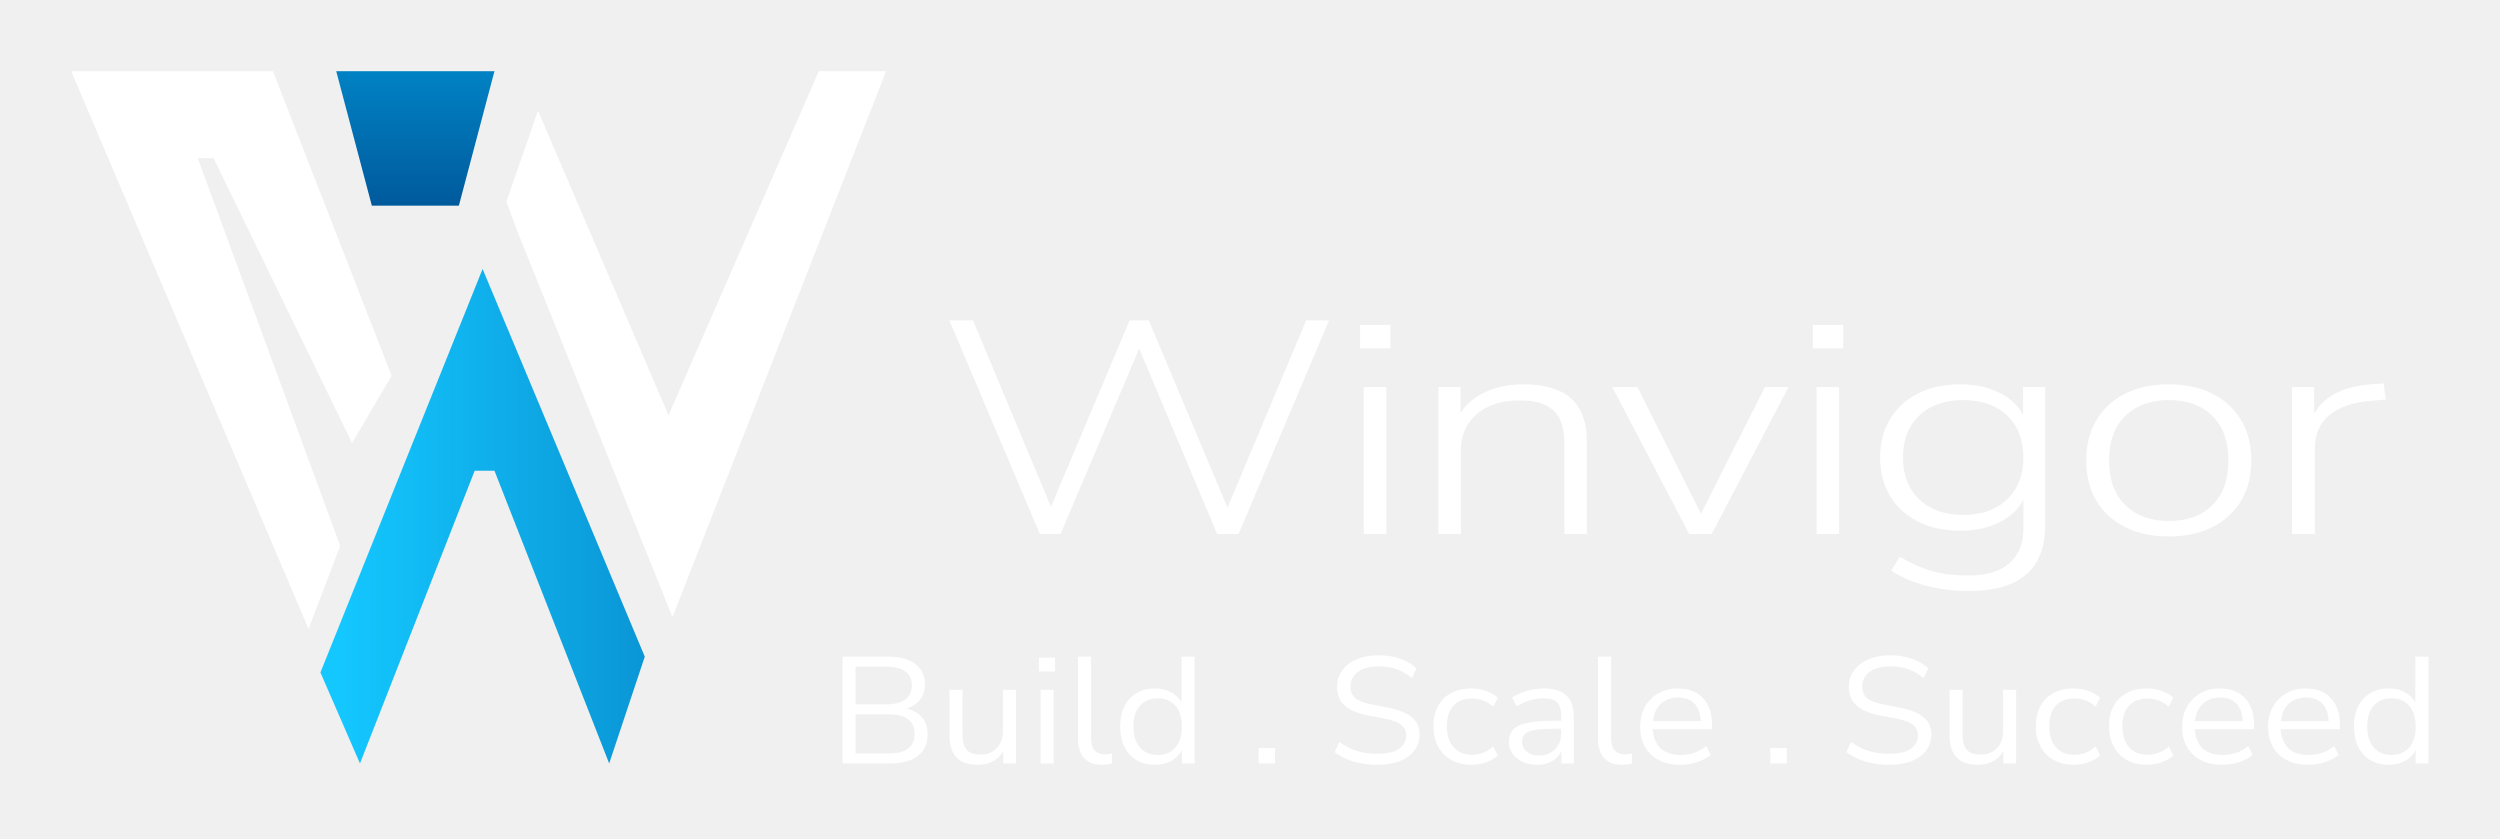
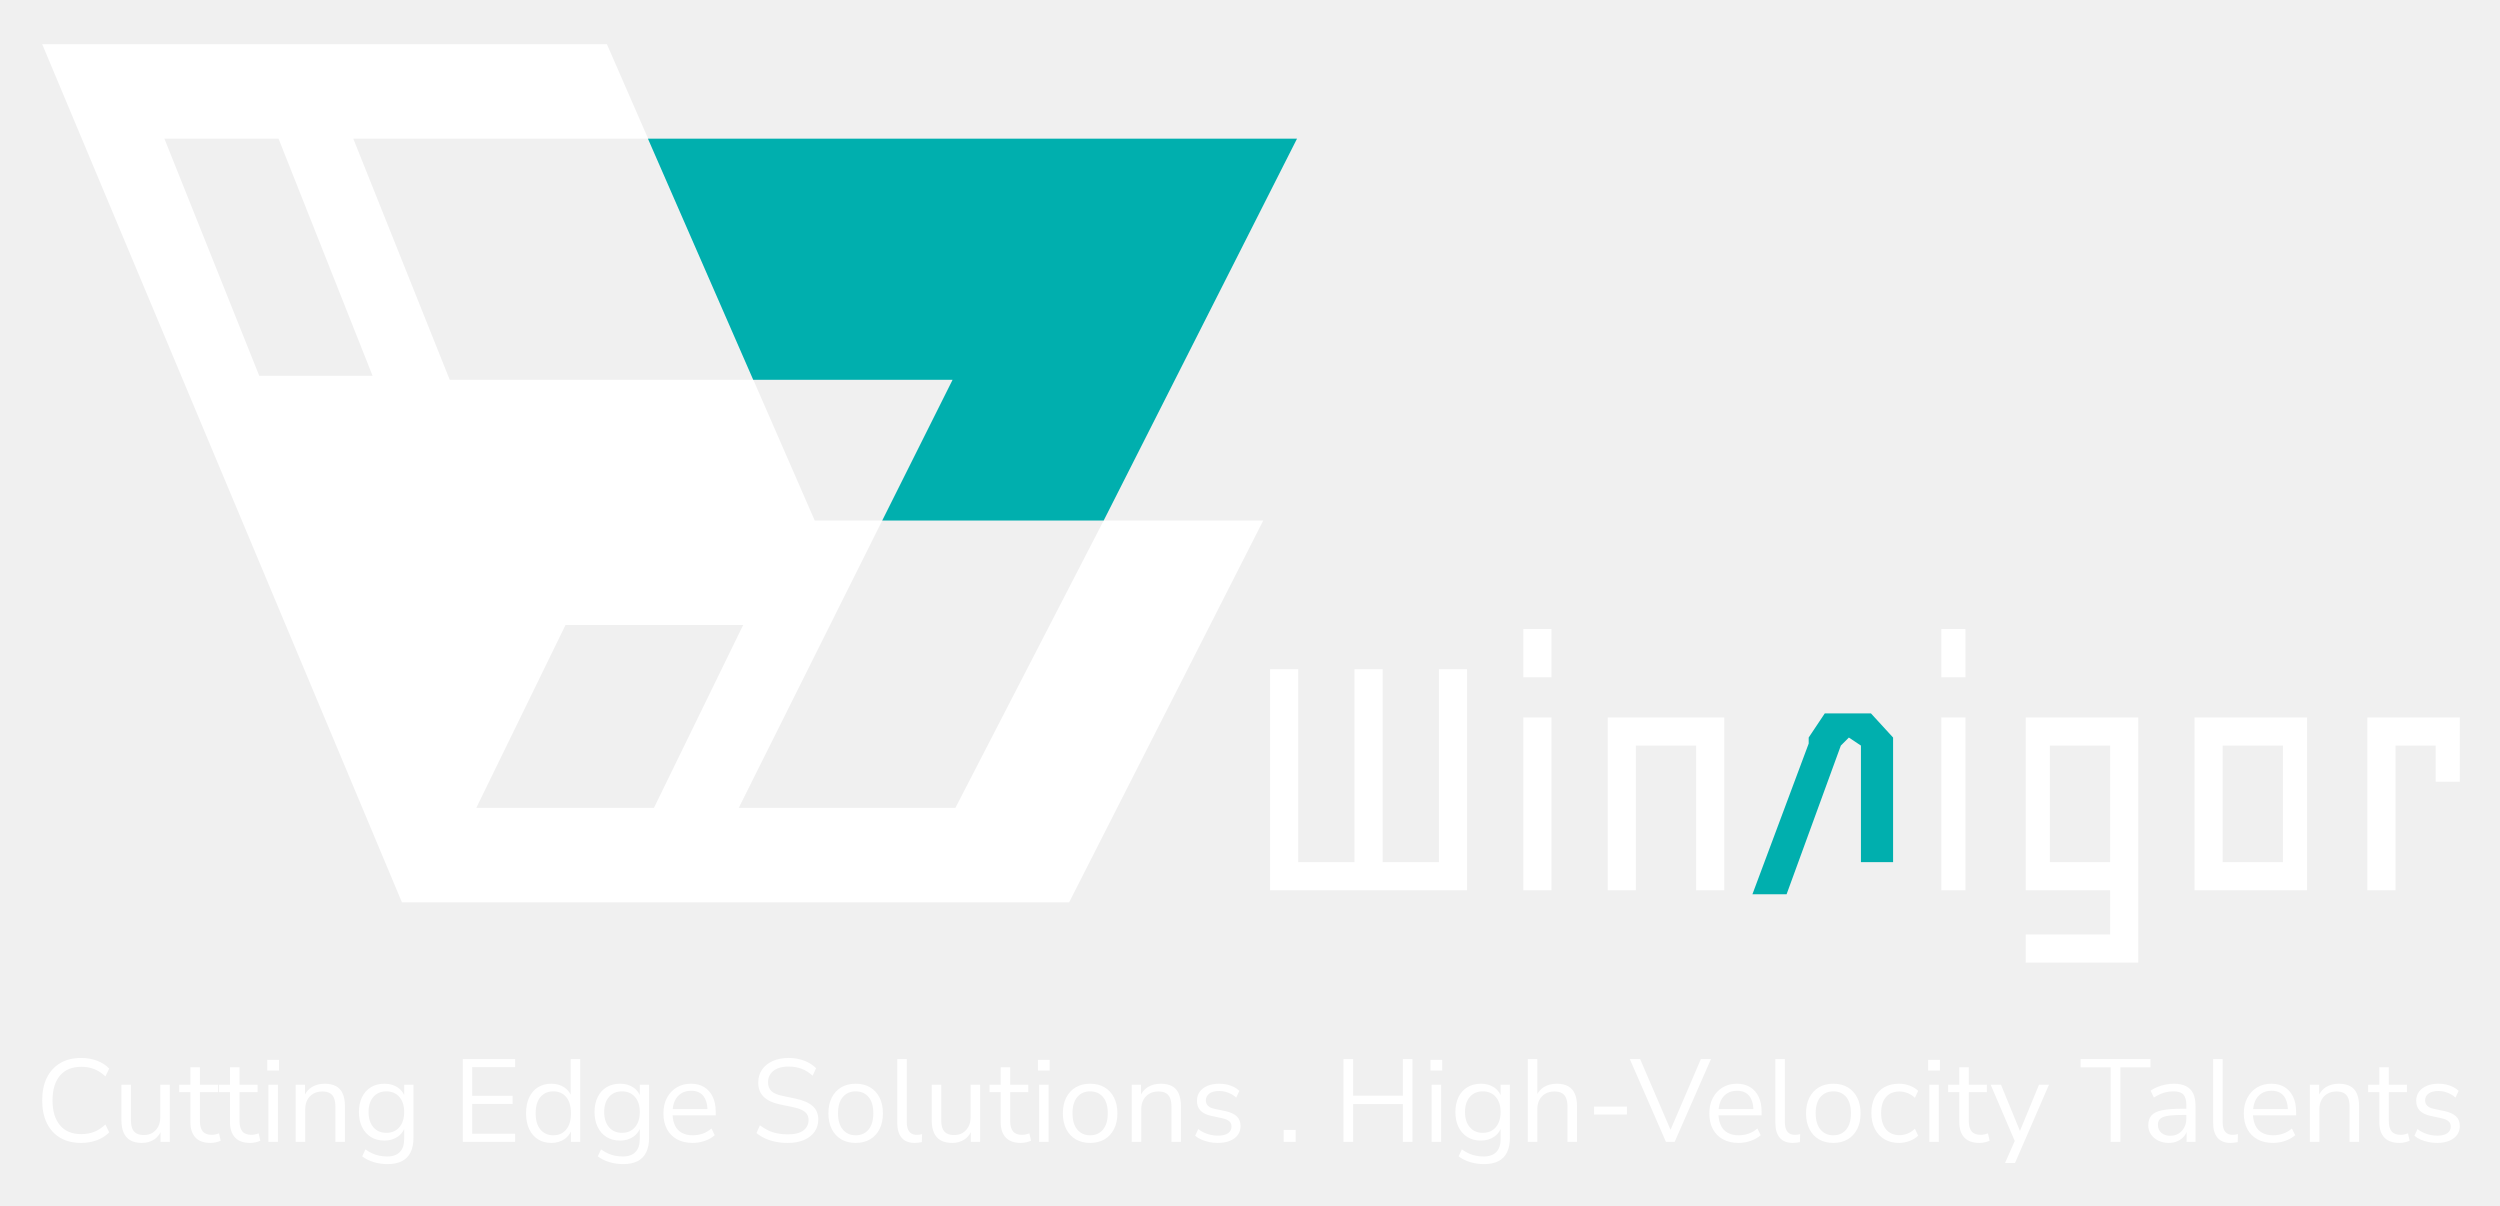
- <svg xmlns="http://www.w3.org/2000/svg" viewBox="0 2 632 212" role="img" aria-label="Winvigor">
-   <defs>
-     <linearGradient id="wvA" x1="0" y1="20" x2="0" y2="54" gradientUnits="userSpaceOnUse">
-       <stop offset="0" stop-color="#0082C4" />
-       <stop offset="1" stop-color="#005A9C" />
-     </linearGradient>
-     <linearGradient id="wvB" x1="85" y1="0" x2="163" y2="0" gradientUnits="userSpaceOnUse">
-       <stop offset="0" stop-color="#14C8FF" />
-       <stop offset="1" stop-color="#0A96D6" />
-     </linearGradient>
-   </defs>
-   <path fill="#FFFFFF" d="M18 20H69L99 97L89 114L54 42L50 42L86 140L78 161Z" />
-   <path fill="#FFFFFF" d="M136 30L128 53L131 61L170 158L224 20H207L169 107Z" />
-   <path fill="url(#wvA)" d="M85 20H125L116 54H94Z" />
-   <path fill="url(#wvB)" d="M122 70L81 172L91 195L120 121H125L154 195L163 168Z" />
-   <path fill="#FFFFFF" transform="translate(0 0) translate(240 137) scale(1.219 1) translate(-2.604 0)" d="M25.66 0L21.37 0L2.60-54.00L7.51-54.00L23.67-6.89L39.98-54.00L43.97-54.00L60.28-6.66L76.60-54.00L81.34-54.00L62.58 0L58.14 0L41.97-46.88L25.66 0ZM94.06-46.95L87.78-46.95L87.78-52.85L94.06-52.85L94.06-46.95ZM93.22 0L88.54 0L88.54-37.15L93.22-37.15L93.22 0ZM108.69 0L104.02 0L104.02-37.15L108.61-37.15L108.61-30.56Q110.14-33.63 113.06-35.46L113.06-35.46Q116.73-37.84 121.56-37.84L121.56-37.84Q126-37.84 128.95-36.27Q131.90-34.70 133.35-31.48Q134.81-28.26 134.81-23.44L134.81-23.44L134.81 0L130.14 0L130.14-23.06Q130.14-26.73 129.18-29.11Q128.22-31.48 126.15-32.63Q124.09-33.78 120.87-33.78L120.87-33.78Q117.19-33.78 114.47-32.25Q111.75-30.71 110.22-27.88Q108.69-25.05 108.69-21.22L108.69-21.22L108.69 0ZM160.70 0L156.03 0L140.09-37.15L145.30-37.15L158.48-5.13L171.73-37.15L176.63-37.15L160.70 0ZM187.97-46.95L181.69-46.95L181.69-52.85L187.97-52.85L187.97-46.95ZM187.12 0L182.45 0L182.45-37.15L187.12-37.15L187.12 0ZM214.09 14.40L214.09 14.40Q209.34 14.40 205.24 13.10Q201.14 11.80 197.92 9.27L197.92 9.27L199.69 5.74Q202.06 7.43 204.28 8.50Q206.50 9.57 208.84 10.03Q211.17 10.49 213.93 10.49L213.93 10.49Q219.52 10.49 222.43 7.39Q225.34 4.29 225.34-1.46L225.34-1.46L225.34-8.66Q223.97-5.51 221.21-3.52L221.21-3.52Q217.46-0.84 212.32-0.84Q207.19-0.84 203.44-3.18Q199.69-5.51 197.66-9.69Q195.63-13.86 195.63-19.38Q195.63-24.89 197.66-29.03Q199.69-33.17 203.44-35.50Q207.19-37.84 212.32-37.84Q217.46-37.84 221.21-35.16L221.21-35.16Q223.97-33.17 225.27-30.10L225.27-30.10L225.27-37.15L229.86-37.15L229.86-2.14Q229.86 3.29 228.10 7.01Q226.34 10.72 222.82 12.56Q219.29 14.40 214.09 14.40ZM212.86-4.83Q218.60-4.83 221.97-8.77Q225.34-12.71 225.34-19.38Q225.34-26.04 221.97-29.95Q218.60-33.86 212.86-33.86Q207.11-33.86 203.74-29.95Q200.37-26.04 200.37-19.38Q200.37-12.71 203.74-8.77Q207.11-4.83 212.86-4.83ZM255.45 0.61L255.45 0.61Q250.24 0.61 246.41-1.76Q242.58-4.14 240.47-8.43Q238.37-12.71 238.37-18.61L238.37-18.61Q238.37-24.43 240.47-28.76Q242.58-33.09 246.41-35.46Q250.24-37.84 255.45-37.84L255.45-37.84Q260.73-37.84 264.56-35.46Q268.39-33.09 270.50-28.76Q272.60-24.43 272.60-18.61L272.60-18.61Q272.60-12.71 270.50-8.43Q268.39-4.14 264.56-1.76Q260.73 0.61 255.45 0.61ZM255.45-3.29L255.45-3.29Q261.19-3.29 264.52-7.28Q267.86-11.26 267.86-18.61L267.86-18.61Q267.86-25.89 264.52-29.87Q261.19-33.86 255.45-33.86L255.45-33.86Q249.86-33.86 246.49-29.87Q243.11-25.89 243.11-18.61L243.11-18.61Q243.11-11.26 246.49-7.28Q249.86-3.29 255.45-3.29ZM285.78 0L281.03 0L281.03-37.15L285.63-37.15L285.63-30.41Q287.08-33.47 289.61-35.23L289.61-35.23Q292.83-37.53 298.11-37.91L298.11-37.91L300.03-38.07L300.49-34.01L297.19-33.63Q291.75-33.09 288.77-30.03Q285.78-26.96 285.78-21.75L285.78-21.75L285.78 0Z" />
-   <path fill="#FFFFFF" transform="translate(213 195) scale(1.066 1) translate(-3.332 0)" d="M14.59 0L3.33 0L3.33-27.00L14.13-27.00Q18.27-27.00 20.57-25.16Q22.86-23.32 22.86-19.95L22.86-19.95Q22.86-17.43 21.41-15.74L21.41-15.74Q20.26-14.48 18.54-13.86L18.54-13.86Q19.72-13.56 20.68-12.98L20.68-12.98Q22.06-12.10 22.79-10.70Q23.51-9.31 23.51-7.43L23.51-7.43Q23.51-5.02 22.46-3.35Q21.41-1.69 19.42-0.84Q17.43 0 14.59 0L14.59 0ZM6.40-12.41L6.40-2.53L14.29-2.53Q15.51-2.53 16.49-2.72Q17.46-2.91 18.19-3.31Q18.92-3.71 19.42-4.29Q19.91-4.86 20.16-5.67Q20.41-6.47 20.41-7.47L20.41-7.47Q20.41-8.50 20.16-9.29Q19.91-10.07 19.42-10.67Q18.92-11.26 18.19-11.64Q17.46-12.03 16.49-12.22Q15.51-12.41 14.29-12.41L14.29-12.41L6.40-12.41ZM6.40-24.47L6.40-14.94L13.67-14.94Q16.66-14.94 18.21-16.16Q19.76-17.39 19.76-19.69L19.76-19.69Q19.76-22.06 18.21-23.27Q16.66-24.47 13.67-24.47L13.67-24.47L6.40-24.47ZM35.39 0.34L35.39 0.34Q33.13 0.34 31.65-0.48Q30.18-1.30 29.43-2.95Q28.69-4.60 28.69-7.05L28.69-7.05L28.69-18.61L31.79-18.61L31.79-7.09Q31.79-5.44 32.23-4.35Q32.67-3.26 33.63-2.74Q34.58-2.22 36.00-2.22L36.00-2.22Q37.61-2.22 38.80-2.95Q39.98-3.68 40.67-4.98Q41.36-6.28 41.36-8.04L41.36-8.04L41.36-18.61L44.46-18.61L44.46 0L41.44 0L41.44-3.14Q40.67-1.69 39.45-0.84L39.45-0.84Q37.69 0.34 35.39 0.34ZM53.73-23.25L49.90-23.25L49.90-26.73L53.73-26.73L53.73-23.25ZM53.39 0L50.29 0L50.29-18.61L53.39-18.61L53.39 0ZM64.88 0.34L64.88 0.34Q62.04 0.34 60.61-1.34Q59.17-3.03 59.17-6.17L59.17-6.17L59.17-27.00L62.27-27.00L62.27-6.40Q62.27-5.06 62.64-4.14Q63.00-3.22 63.73-2.76Q64.46-2.30 65.53-2.30L65.53-2.30Q65.99-2.30 66.43-2.36Q66.87-2.41 67.25-2.53L67.25-2.53L67.17 0.08Q66.56 0.19 66.01 0.27Q65.45 0.34 64.88 0.34ZM77.40 0.34L77.40 0.34Q74.91 0.34 73.05-0.84Q71.20-2.03 70.18-4.19Q69.17-6.36 69.17-9.31L69.17-9.31Q69.17-12.29 70.18-14.46Q71.20-16.62 73.05-17.79Q74.91-18.96 77.40-18.96L77.40-18.96Q79.93-18.96 81.73-17.69L81.73-17.69Q83.03-16.77 83.72-15.40L83.72-15.40L83.72-27.00L86.82-27.00L86.82 0L83.80 0L83.80-3.41Q83.11-1.91 81.77-0.96L81.77-0.96Q79.93 0.34 77.40 0.34ZM78.05-2.14L78.05-2.14Q80.69-2.14 82.24-4.00Q83.80-5.86 83.80-9.31L83.80-9.31Q83.80-12.79 82.24-14.63Q80.69-16.47 78.05-16.47L78.05-16.47Q75.45-16.47 73.88-14.63Q72.31-12.79 72.31-9.31L72.31-9.31Q72.31-5.86 73.88-4.00Q75.45-2.14 78.05-2.14ZM105.89 0L101.99 0L101.99-3.91L105.89-3.91L105.89 0ZM130.21 0.34L130.21 0.34Q128.11 0.34 126.25-0.04Q124.39-0.42 122.84-1.13Q121.29-1.84 120.03-2.87L120.03-2.87L121.14-5.40Q122.44-4.44 123.80-3.77Q125.16-3.10 126.75-2.78Q128.34-2.45 130.21-2.45L130.21-2.45Q133.66-2.45 135.33-3.73Q136.99-5.02 136.99-7.12L136.99-7.12Q136.99-8.23 136.47-9.04Q135.96-9.84 134.79-10.42Q133.62-10.99 131.74-11.37L131.74-11.37L127.76-12.18Q124.16-12.94 122.38-14.69Q120.60-16.43 120.60-19.34L120.60-19.34Q120.60-21.75 121.84-23.55Q123.09-25.35 125.33-26.35Q127.57-27.34 130.44-27.34L130.44-27.34Q132.28-27.34 133.93-26.96Q135.57-26.58 136.97-25.83Q138.37-25.09 139.44-24.01L139.44-24.01L138.33-21.56Q136.61-23.13 134.69-23.84Q132.78-24.55 130.40-24.55L130.40-24.55Q128.37-24.55 126.90-23.94Q125.43-23.32 124.60-22.16Q123.78-20.99 123.78-19.46L123.78-19.46Q123.78-17.62 124.91-16.54Q126.04-15.47 128.60-14.97L128.60-14.97L132.59-14.13Q136.46-13.33 138.31-11.70Q140.17-10.07 140.17-7.28L140.17-7.28Q140.17-5.06 138.96-3.31Q137.76-1.57 135.52-0.61Q133.28 0.34 130.21 0.34ZM152.50 0.34L152.50 0.34Q149.71 0.34 147.68-0.88Q145.65-2.11 144.56-4.31Q143.46-6.51 143.46-9.42L143.46-9.42Q143.46-12.37 144.56-14.51Q145.65-16.66 147.68-17.81Q149.71-18.96 152.50-18.96L152.50-18.96Q154.23-18.96 155.91-18.34Q157.60-17.73 158.71-16.62L158.71-16.62L157.63-14.36Q156.52-15.43 155.20-15.93Q153.88-16.43 152.69-16.43L152.69-16.43Q149.78-16.43 148.21-14.61Q146.64-12.79 146.64-9.38L146.64-9.38Q146.64-6.05 148.21-4.12Q149.78-2.18 152.69-2.18L152.69-2.18Q153.88-2.18 155.20-2.68Q156.52-3.18 157.63-4.29L157.63-4.29L158.71-2.03Q157.60-0.92 155.89-0.29Q154.19 0.34 152.50 0.34ZM168.05 0.34L168.05 0.34Q166.14 0.34 164.62-0.40Q163.11-1.15 162.23-2.45Q161.35-3.75 161.35-5.36L161.35-5.36Q161.35-7.43 162.40-8.62Q163.46-9.80 165.89-10.30Q168.32-10.80 172.53-10.80L172.53-10.80L173.76-10.80L173.76-11.99Q173.76-14.36 172.80-15.41Q171.84-16.47 169.66-16.47L169.66-16.47Q167.97-16.47 166.40-15.99Q164.83-15.51 163.19-14.44L163.19-14.44L162.11-16.70Q163.11-17.39 164.37-17.90Q165.64-18.42 167.02-18.69Q168.40-18.96 169.66-18.96L169.66-18.96Q172.07-18.96 173.64-18.17Q175.21-17.39 175.98-15.80Q176.74-14.21 176.74-11.72L176.74-11.72L176.74 0L173.83 0L173.83-3.22Q173.53-2.45 173.03-1.84L173.03-1.84Q172.15-0.80 170.89-0.23Q169.62 0.34 168.05 0.34ZM173.76-7.62L173.76-8.77L172.57-8.77Q170.23-8.77 168.66-8.62Q167.09-8.46 166.17-8.08Q165.26-7.70 164.87-7.09Q164.49-6.47 164.49-5.55L164.49-5.55Q164.49-3.98 165.58-2.99Q166.67-1.99 168.55-1.99L168.55-1.99Q170.08-1.99 171.25-2.72Q172.42-3.45 173.09-4.71Q173.76-5.97 173.76-7.62L173.76-7.62ZM188.20 0.34L188.20 0.34Q185.36 0.34 183.93-1.34Q182.49-3.03 182.49-6.17L182.49-6.17L182.49-27.00L185.59-27.00L185.59-6.40Q185.59-5.06 185.96-4.14Q186.32-3.22 187.05-2.76Q187.77-2.30 188.85-2.30L188.85-2.30Q189.31-2.30 189.75-2.36Q190.19-2.41 190.57-2.53L190.57-2.53L190.49 0.08Q189.88 0.19 189.33 0.27Q188.77 0.34 188.20 0.34ZM202.02 0.34L202.02 0.34Q199.07 0.34 196.95-0.82Q194.82-1.99 193.65-4.14Q192.49-6.28 192.49-9.27L192.49-9.27Q192.49-12.18 193.63-14.34Q194.78-16.51 196.79-17.73Q198.80-18.96 201.45-18.96L201.45-18.96Q203.97-18.96 205.77-17.85Q207.57-16.74 208.55-14.71Q209.53-12.68 209.53-9.84L209.53-9.84L209.53-8.66L195.47-8.66Q195.59-6.78 196.24-5.40L196.24-5.40Q196.97-3.79 198.46-2.97Q199.95-2.14 202.02-2.14L202.02-2.14Q203.67-2.14 205.22-2.66Q206.77-3.18 208.15-4.37L208.15-4.37L209.22-2.18Q207.96-1.03 206.00-0.34Q204.05 0.34 202.02 0.34ZM195.51-10.69L195.51-10.69L206.85-10.69Q206.73-13.40 205.51-14.97L205.51-14.97Q204.13-16.66 201.52-16.66L201.52-16.66Q199.57-16.66 198.21-15.76Q196.85-14.86 196.16-13.29L196.16-13.29Q195.66-12.10 195.51-10.69ZM227.26 0L223.35 0L223.35-3.91L227.26-3.91L227.26 0ZM251.58 0.34L251.58 0.34Q249.47 0.34 247.61-0.04Q245.76-0.42 244.21-1.13Q242.66-1.84 241.39-2.87L241.39-2.87L242.50-5.40Q243.80-4.44 245.16-3.77Q246.52-3.10 248.11-2.78Q249.70-2.45 251.58-2.45L251.58-2.45Q255.03-2.45 256.69-3.73Q258.36-5.02 258.36-7.12L258.36-7.12Q258.36-8.23 257.84-9.04Q257.32-9.84 256.16-10.42Q254.99-10.99 253.11-11.37L253.11-11.37L249.13-12.18Q245.53-12.94 243.75-14.69Q241.97-16.43 241.97-19.34L241.97-19.34Q241.97-21.75 243.21-23.55Q244.46-25.35 246.70-26.35Q248.94-27.34 251.81-27.34L251.81-27.34Q253.65-27.34 255.29-26.96Q256.94-26.58 258.34-25.83Q259.74-25.09 260.81-24.01L260.81-24.01L259.70-21.56Q257.97-23.13 256.06-23.84Q254.14-24.55 251.77-24.55L251.77-24.55Q249.74-24.55 248.27-23.94Q246.79-23.32 245.97-22.16Q245.14-20.99 245.14-19.46L245.14-19.46Q245.14-17.62 246.27-16.54Q247.40-15.47 249.97-14.97L249.97-14.97L253.95-14.13Q257.82-13.33 259.68-11.70Q261.54-10.07 261.54-7.28L261.54-7.28Q261.54-5.06 260.33-3.31Q259.12-1.57 256.88-0.61Q254.64 0.34 251.58 0.34ZM272.57 0.34L272.57 0.34Q270.31 0.34 268.83-0.48Q267.36-1.30 266.61-2.95Q265.86-4.60 265.86-7.05L265.86-7.05L265.86-18.61L268.97-18.61L268.97-7.09Q268.97-5.44 269.41-4.35Q269.85-3.26 270.80-2.74Q271.76-2.22 273.18-2.22L273.18-2.22Q274.79-2.22 275.97-2.95Q277.16-3.68 277.85-4.98Q278.54-6.28 278.54-8.04L278.54-8.04L278.54-18.61L281.64-18.61L281.64 0L278.62 0L278.62-3.14Q277.85-1.69 276.63-0.84L276.63-0.84Q274.86 0.34 272.57 0.34ZM295.35 0.34L295.35 0.34Q292.56 0.34 290.53-0.88Q288.50-2.11 287.41-4.31Q286.31-6.51 286.31-9.42L286.31-9.42Q286.31-12.37 287.41-14.51Q288.50-16.66 290.53-17.81Q292.56-18.96 295.35-18.96L295.35-18.96Q297.08-18.96 298.76-18.34Q300.45-17.73 301.56-16.62L301.56-16.62L300.49-14.36Q299.37-15.43 298.05-15.93Q296.73-16.43 295.54-16.43L295.54-16.43Q292.63-16.43 291.06-14.61Q289.49-12.79 289.49-9.38L289.49-9.38Q289.49-6.05 291.06-4.12Q292.63-2.18 295.54-2.18L295.54-2.18Q296.73-2.18 298.05-2.68Q299.37-3.18 300.49-4.29L300.49-4.29L301.56-2.03Q300.45-0.92 298.74-0.29Q297.04 0.34 295.35 0.34ZM312.70 0.34L312.70 0.34Q309.91 0.34 307.88-0.88Q305.85-2.11 304.76-4.31Q303.66-6.51 303.66-9.42L303.66-9.42Q303.66-12.37 304.76-14.51Q305.85-16.66 307.88-17.81Q309.91-18.96 312.70-18.96L312.70-18.96Q314.43-18.96 316.11-18.34Q317.80-17.73 318.91-16.62L318.91-16.62L317.83-14.36Q316.72-15.43 315.40-15.93Q314.08-16.43 312.89-16.43L312.89-16.43Q309.98-16.43 308.41-14.61Q306.84-12.79 306.84-9.38L306.84-9.38Q306.84-6.05 308.41-4.12Q309.98-2.18 312.89-2.18L312.89-2.18Q314.08-2.18 315.40-2.68Q316.72-3.18 317.83-4.29L317.83-4.29L318.91-2.03Q317.80-0.92 316.09-0.29Q314.39 0.34 312.70 0.34ZM330.55 0.34L330.55 0.34Q327.60 0.34 325.47-0.82Q323.35-1.99 322.18-4.14Q321.01-6.28 321.01-9.27L321.01-9.27Q321.01-12.18 322.16-14.34Q323.31-16.51 325.32-17.73Q327.33-18.96 329.97-18.96L329.97-18.96Q332.50-18.96 334.30-17.85Q336.10-16.74 337.08-14.71Q338.06-12.68 338.06-9.84L338.06-9.84L338.06-8.66L324.00-8.66Q324.11-6.78 324.77-5.40L324.77-5.40Q325.49-3.79 326.99-2.97Q328.48-2.14 330.55-2.14L330.55-2.14Q332.20-2.14 333.75-2.66Q335.30-3.18 336.68-4.37L336.68-4.37L337.75-2.18Q336.49-1.03 334.53-0.34Q332.58 0.34 330.55 0.34ZM324.04-10.69L324.04-10.69L335.37-10.69Q335.26-13.40 334.03-14.97L334.03-14.97Q332.66-16.66 330.05-16.66L330.05-16.66Q328.10-16.66 326.74-15.76Q325.38-14.86 324.69-13.29L324.69-13.29Q324.19-12.10 324.04-10.69ZM350.92 0.34L350.92 0.34Q347.97 0.34 345.85-0.82Q343.72-1.99 342.56-4.14Q341.39-6.28 341.39-9.27L341.39-9.27Q341.39-12.18 342.54-14.34Q343.69-16.51 345.70-17.73Q347.71-18.96 350.35-18.96L350.35-18.96Q352.88-18.96 354.68-17.85Q356.48-16.74 357.45-14.71Q358.43-12.68 358.43-9.84L358.43-9.84L358.43-8.66L344.37-8.66Q344.49-6.78 345.14-5.40L345.14-5.40Q345.87-3.79 347.36-2.97Q348.86-2.14 350.92-2.14L350.92-2.14Q352.57-2.14 354.12-2.66Q355.67-3.18 357.05-4.37L357.05-4.37L358.12-2.18Q356.86-1.03 354.91-0.34Q352.95 0.34 350.92 0.34ZM344.41-10.69L344.41-10.69L355.75-10.69Q355.63-13.40 354.41-14.97L354.41-14.97Q353.03-16.66 350.43-16.66L350.43-16.66Q348.47-16.66 347.11-15.76Q345.75-14.86 345.06-13.29L345.06-13.29Q344.57-12.10 344.41-10.69ZM370.00 0.34L370.00 0.34Q367.51 0.34 365.65-0.84Q363.79-2.03 362.78-4.19Q361.76-6.36 361.76-9.31L361.76-9.31Q361.76-12.29 362.78-14.46Q363.79-16.62 365.65-17.79Q367.51-18.96 370.00-18.96L370.00-18.96Q372.52-18.96 374.32-17.69L374.32-17.69Q375.63-16.77 376.31-15.40L376.31-15.40L376.31-27.00L379.42-27.00L379.42 0L376.39 0L376.39-3.41Q375.70-1.91 374.36-0.96L374.36-0.96Q372.52 0.34 370.00 0.34ZM370.65-2.14L370.65-2.14Q373.29-2.14 374.84-4.00Q376.39-5.86 376.39-9.31L376.39-9.31Q376.39-12.79 374.84-14.63Q373.29-16.47 370.65-16.47L370.65-16.47Q368.04-16.47 366.47-14.63Q364.90-12.79 364.90-9.31L364.90-9.31Q364.90-5.86 366.47-4.00Q368.04-2.14 370.65-2.14Z" />
+ <svg xmlns="http://www.w3.org/2000/svg" viewBox="16 66 622 300" role="img" aria-label="Winvigor">
+   <path fill="#FFFFFF" fill-rule="evenodd" d="M26.5 77H167L218.7 195.5H235.5L199.8 267H253.7L290.6 195.5H330.3L282 290.5H116Z M56.9 100.5H85.3L108.7 159.5H80.5Z M103.9 100.5H177.2L203.4 160.5H127.9Z M156.7 221.5H200.9L178.7 267H134.5Z" />
+   <path fill="#00AFAE" d="M177.2 100.5H338.7L290.6 195.5H235.5L253 160.5H203.4Z" />
+   <path fill="#FFFFFF" d="M332 232.5H339V287.5H332ZM353 232.5H360V287.5H353ZM374 232.5H381V287.5H374ZM332 280.5H381V287.5H332ZM395 222.5H402V234.5H395ZM395 244.5H402V287.5H395ZM416 244.5H445V251.5H416ZM416 244.5H423V287.5H416ZM438 244.5H445V287.5H438ZM499 222.5H505V234.5H499ZM499 244.5H505V287.5H499ZM520 244.5H548V251.5H520ZM520 244.5H526V287.5H520ZM541 244.5H548V305.5H541ZM520 280.5H548V287.5H520ZM520 298.5H548V305.5H520ZM562 244.5H590V251.5H562ZM562 280.5H590V287.5H562ZM562 244.5H569V287.5H562ZM584 244.5H590V287.5H584ZM605 244.5H628V251.5H605ZM605 244.5H612V287.5H605ZM622 244.5H628V260.5H622Z" />
+   <path fill="#00AFAE" d="M470 243.5H481.5L487 249.5V280.5H479V251.5L476 249.5L474 251.5L460.5 288.5H452L466 251V249.5Z" />
+   <path fill="#FFFFFF" d="M36.18 350.36L36.18 350.36Q33.14 350.36 30.97 349.08Q28.81 347.79 27.65 345.42Q26.50 343.05 26.50 339.78L26.50 339.78Q26.50 336.50 27.65 334.15Q28.81 331.80 30.97 330.51Q33.14 329.22 36.18 329.22L36.18 329.22Q38.31 329.22 40.13 329.90Q41.94 330.57 43.17 331.86L43.17 331.86L42.23 333.81Q40.89 332.56 39.44 331.99Q37.99 331.42 36.24 331.42L36.24 331.42Q32.76 331.42 30.92 333.61Q29.07 335.80 29.07 339.78L29.07 339.78Q29.07 343.76 30.92 345.96Q32.76 348.17 36.24 348.17L36.24 348.17Q37.99 348.17 39.44 347.60Q40.89 347.03 42.23 345.77L42.23 345.77L43.17 347.73Q41.94 348.99 40.13 349.68Q38.31 350.36 36.18 350.36ZM51.32 350.36L51.32 350.36Q49.60 350.36 48.47 349.73Q47.35 349.11 46.78 347.85Q46.21 346.59 46.21 344.72L46.21 344.72L46.21 335.89L48.58 335.89L48.58 344.69Q48.58 345.95 48.91 346.78Q49.25 347.61 49.98 348.01Q50.71 348.40 51.79 348.40L51.79 348.40Q53.02 348.40 53.93 347.85Q54.83 347.29 55.36 346.30Q55.88 345.30 55.88 343.96L55.88 343.96L55.88 335.89L58.25 335.89L58.25 350.10L55.94 350.10L55.94 347.70Q55.36 348.81 54.42 349.46L54.42 349.46Q53.08 350.36 51.32 350.36ZM68.40 350.36L68.40 350.36Q65.88 350.36 64.63 349.02Q63.37 347.67 63.37 345.19L63.37 345.19L63.37 337.73L60.59 337.73L60.59 335.89L63.37 335.89L63.37 331.53L65.74 331.53L65.74 335.89L70.24 335.89L70.24 337.73L65.74 337.73L65.74 344.95Q65.74 346.62 66.44 347.48Q67.14 348.35 68.72 348.35L68.72 348.35Q69.19 348.35 69.66 348.23Q70.12 348.11 70.50 347.99L70.50 347.99L70.91 349.81Q70.53 350.01 69.80 350.19Q69.07 350.36 68.40 350.36ZM78.25 350.36L78.25 350.36Q75.74 350.36 74.48 349.02Q73.22 347.67 73.22 345.19L73.22 345.19L73.22 337.73L70.45 337.73L70.45 335.89L73.22 335.89L73.22 331.53L75.59 331.53L75.59 335.89L80.09 335.89L80.09 337.73L75.59 337.73L75.59 344.95Q75.59 346.62 76.29 347.48Q77.00 348.35 78.57 348.35L78.57 348.35Q79.04 348.35 79.51 348.23Q79.98 348.11 80.36 347.99L80.36 347.99L80.77 349.81Q80.39 350.01 79.66 350.19Q78.93 350.36 78.25 350.36ZM85.42 332.35L82.49 332.35L82.49 329.69L85.42 329.69L85.42 332.35ZM85.15 350.10L82.78 350.10L82.78 335.89L85.15 335.89L85.15 350.10ZM91.94 350.10L89.57 350.10L89.57 335.89L91.88 335.89L91.88 338.32Q92.49 337.15 93.57 336.47L93.57 336.47Q94.95 335.63 96.76 335.63L96.76 335.63Q98.46 335.63 99.58 336.23Q100.71 336.83 101.26 338.08Q101.82 339.34 101.82 341.24L101.82 341.24L101.82 350.10L99.45 350.10L99.45 341.39Q99.45 340.07 99.11 339.22Q98.78 338.38 98.06 337.97Q97.35 337.56 96.21 337.56L96.21 337.56Q94.92 337.56 93.95 338.11Q92.99 338.67 92.46 339.66Q91.94 340.66 91.94 342.00L91.94 342.00L91.94 350.10ZM112.46 355.63L112.46 355.63Q110.62 355.63 109.00 355.14Q107.37 354.66 106.12 353.70L106.12 353.70L106.91 351.97Q107.78 352.59 108.65 352.98Q109.51 353.37 110.43 353.55Q111.35 353.73 112.35 353.73L112.35 353.73Q114.42 353.73 115.49 352.61Q116.56 351.50 116.56 349.40L116.56 349.40L116.56 346.91Q116.03 348.05 115.01 348.78L115.01 348.78Q113.57 349.78 111.67 349.78L111.67 349.78Q109.71 349.78 108.28 348.89Q106.85 347.99 106.07 346.39Q105.30 344.78 105.30 342.67Q105.30 340.57 106.07 338.97Q106.85 337.38 108.28 336.50Q109.71 335.63 111.67 335.63L111.67 335.63Q113.60 335.63 115.01 336.59L115.01 336.59Q116.06 337.35 116.56 338.46L116.56 338.46L116.56 335.89L118.87 335.89L118.87 349.08Q118.87 351.24 118.15 352.70Q117.43 354.16 116.00 354.90Q114.57 355.63 112.46 355.63ZM112.11 347.85L112.11 347.85Q114.16 347.85 115.36 346.45Q116.56 345.04 116.56 342.67Q116.56 340.31 115.36 338.92Q114.16 337.53 112.11 337.53L112.11 337.53Q110.09 337.53 108.89 338.92Q107.70 340.31 107.70 342.67Q107.70 345.04 108.89 346.45Q110.09 347.85 112.11 347.85ZM144.16 350.10L131.15 350.10L131.15 329.49L144.16 329.49L144.16 331.50L133.48 331.50L133.48 338.64L143.54 338.64L143.54 340.66L133.48 340.66L133.48 348.08L144.16 348.08L144.16 350.10ZM153.16 350.36L153.16 350.36Q151.26 350.36 149.84 349.46Q148.43 348.55 147.65 346.90Q146.88 345.25 146.88 342.99L146.88 342.99Q146.88 340.71 147.65 339.06Q148.43 337.41 149.84 336.52Q151.26 335.63 153.16 335.63L153.16 335.63Q155.09 335.63 156.47 336.59L156.47 336.59Q157.46 337.29 157.99 338.35L157.99 338.35L157.99 329.49L160.36 329.49L160.36 350.10L158.05 350.10L158.05 347.50Q157.52 348.64 156.50 349.37L156.50 349.37Q155.09 350.36 153.16 350.36ZM153.66 348.46L153.66 348.46Q155.68 348.46 156.86 347.04Q158.05 345.63 158.05 342.99L158.05 342.99Q158.05 340.33 156.86 338.93Q155.68 337.53 153.66 337.53L153.66 337.53Q151.67 337.53 150.47 338.93Q149.27 340.33 149.27 342.99L149.27 342.99Q149.27 345.63 150.47 347.04Q151.67 348.46 153.66 348.46ZM171.09 355.63L171.09 355.63Q169.24 355.63 167.62 355.14Q166.00 354.66 164.74 353.70L164.74 353.70L165.53 351.97Q166.41 352.59 167.27 352.98Q168.13 353.37 169.05 353.55Q169.97 353.73 170.97 353.73L170.97 353.73Q173.04 353.73 174.11 352.61Q175.18 351.50 175.18 349.40L175.18 349.40L175.18 346.91Q174.65 348.05 173.63 348.78L173.63 348.78Q172.20 349.78 170.30 349.78L170.30 349.78Q168.34 349.78 166.90 348.89Q165.47 347.99 164.70 346.39Q163.92 344.78 163.92 342.67Q163.92 340.57 164.70 338.97Q165.47 337.38 166.90 336.50Q168.34 335.63 170.30 335.63L170.30 335.63Q172.23 335.63 173.63 336.59L173.63 336.59Q174.68 337.35 175.18 338.46L175.18 338.46L175.18 335.89L177.49 335.89L177.49 349.08Q177.49 351.24 176.77 352.70Q176.06 354.16 174.62 354.90Q173.19 355.63 171.09 355.63ZM170.73 347.85L170.73 347.85Q172.78 347.85 173.98 346.45Q175.18 345.04 175.18 342.67Q175.18 340.31 173.98 338.92Q172.78 337.53 170.73 337.53L170.73 337.53Q168.72 337.53 167.52 338.92Q166.32 340.31 166.32 342.67Q166.32 345.04 167.52 346.45Q168.72 347.85 170.73 347.85ZM188.34 350.36L188.34 350.36Q186.09 350.36 184.46 349.47Q182.84 348.58 181.95 346.94Q181.06 345.30 181.06 343.02L181.06 343.02Q181.06 340.80 181.93 339.15Q182.81 337.50 184.35 336.56Q185.88 335.63 187.90 335.63L187.90 335.63Q189.83 335.63 191.20 336.47Q192.58 337.32 193.32 338.87Q194.07 340.42 194.07 342.59L194.07 342.59L194.07 343.49L183.34 343.49Q183.42 344.92 183.92 345.98L183.92 345.98Q184.48 347.21 185.62 347.83Q186.76 348.46 188.34 348.46L188.34 348.46Q189.59 348.46 190.78 348.07Q191.96 347.67 193.01 346.77L193.01 346.77L193.83 348.43Q192.87 349.31 191.38 349.84Q189.89 350.36 188.34 350.36ZM183.37 341.94L183.37 341.94L192.02 341.94Q191.93 339.87 191.00 338.67L191.00 338.67Q189.94 337.38 187.96 337.38L187.96 337.38Q186.47 337.38 185.43 338.07Q184.39 338.76 183.86 339.95L183.86 339.95Q183.48 340.86 183.37 341.94ZM211.99 350.36L211.99 350.36Q210.38 350.36 208.96 350.07Q207.55 349.78 206.36 349.24Q205.18 348.70 204.21 347.91L204.21 347.91L205.06 345.98Q206.06 346.71 207.09 347.22Q208.13 347.73 209.34 347.98Q210.56 348.23 211.99 348.23L211.99 348.23Q214.62 348.23 215.89 347.25Q217.17 346.27 217.17 344.66L217.17 344.66Q217.17 343.81 216.77 343.20Q216.38 342.59 215.48 342.15Q214.59 341.71 213.16 341.42L213.16 341.42L210.12 340.80Q207.37 340.22 206.01 338.89Q204.65 337.56 204.65 335.33L204.65 335.33Q204.65 333.49 205.60 332.12Q206.55 330.74 208.26 329.98Q209.97 329.22 212.17 329.22L212.17 329.22Q213.57 329.22 214.83 329.52Q216.08 329.81 217.15 330.38Q218.22 330.95 219.04 331.77L219.04 331.77L218.19 333.64Q216.87 332.44 215.41 331.90Q213.95 331.36 212.14 331.36L212.14 331.36Q210.59 331.36 209.46 331.83Q208.34 332.29 207.71 333.19Q207.08 334.08 207.08 335.25L207.08 335.25Q207.08 336.65 207.94 337.47Q208.80 338.29 210.76 338.67L210.76 338.67L213.80 339.31Q216.76 339.92 218.17 341.17Q219.59 342.41 219.59 344.54L219.59 344.54Q219.59 346.24 218.67 347.57Q217.75 348.90 216.04 349.63Q214.33 350.36 211.99 350.36ZM228.89 350.36L228.89 350.36Q226.81 350.36 225.29 349.46Q223.77 348.55 222.94 346.90Q222.11 345.25 222.11 342.99L222.11 342.99Q222.11 340.74 222.94 339.09Q223.77 337.44 225.29 336.53Q226.81 335.63 228.89 335.63L228.89 335.63Q230.97 335.63 232.49 336.53Q234.01 337.44 234.84 339.09Q235.67 340.74 235.67 342.99L235.67 342.99Q235.67 345.25 234.84 346.90Q234.01 348.55 232.49 349.46Q230.97 350.36 228.89 350.36ZM228.89 348.46L228.89 348.46Q230.91 348.46 232.09 347.04Q233.28 345.63 233.28 342.97L233.28 342.97Q233.28 340.33 232.09 338.93Q230.91 337.53 228.89 337.53L228.89 337.53Q226.90 337.53 225.70 338.93Q224.50 340.33 224.50 342.97L224.50 342.97Q224.50 345.63 225.70 347.04Q226.90 348.46 228.89 348.46ZM243.60 350.36L243.60 350.36Q241.43 350.36 240.34 349.08Q239.24 347.79 239.24 345.39L239.24 345.39L239.24 329.49L241.61 329.49L241.61 345.22Q241.61 346.24 241.89 346.94Q242.17 347.64 242.72 347.99Q243.28 348.35 244.09 348.35L244.09 348.35Q244.45 348.35 244.78 348.30Q245.12 348.26 245.41 348.17L245.41 348.17L245.35 350.16Q244.88 350.25 244.46 350.30Q244.04 350.36 243.60 350.36ZM252.93 350.36L252.93 350.36Q251.20 350.36 250.07 349.73Q248.95 349.11 248.38 347.85Q247.81 346.59 247.81 344.72L247.81 344.72L247.81 335.89L250.18 335.89L250.18 344.69Q250.18 345.95 250.51 346.78Q250.85 347.61 251.58 348.01Q252.31 348.40 253.39 348.40L253.39 348.40Q254.62 348.40 255.53 347.85Q256.43 347.29 256.96 346.30Q257.49 345.30 257.49 343.96L257.49 343.96L257.49 335.89L259.85 335.89L259.85 350.10L257.54 350.10L257.54 347.70Q256.96 348.81 256.02 349.46L256.02 349.46Q254.68 350.36 252.93 350.36ZM270.00 350.36L270.00 350.36Q267.49 350.36 266.23 349.02Q264.97 347.67 264.97 345.19L264.97 345.19L264.97 337.73L262.19 337.73L262.19 335.89L264.97 335.89L264.97 331.53L267.34 331.53L267.34 335.89L271.84 335.89L271.84 337.73L267.34 337.73L267.34 344.95Q267.34 346.62 268.04 347.48Q268.74 348.35 270.32 348.35L270.32 348.35Q270.79 348.35 271.26 348.23Q271.73 348.11 272.11 347.99L272.11 347.99L272.52 349.81Q272.13 350.01 271.40 350.19Q270.67 350.36 270.00 350.36ZM277.16 332.35L274.24 332.35L274.24 329.69L277.16 329.69L277.16 332.35ZM276.90 350.10L274.53 350.10L274.53 335.89L276.90 335.89L276.90 350.10ZM287.22 350.36L287.22 350.36Q285.15 350.36 283.63 349.46Q282.11 348.55 281.27 346.90Q280.44 345.25 280.44 342.99L280.44 342.99Q280.44 340.74 281.27 339.09Q282.11 337.44 283.63 336.53Q285.15 335.63 287.22 335.63L287.22 335.63Q289.30 335.63 290.82 336.53Q292.34 337.44 293.17 339.09Q294.01 340.74 294.01 342.99L294.01 342.99Q294.01 345.25 293.17 346.90Q292.34 348.55 290.82 349.46Q289.30 350.36 287.22 350.36ZM287.22 348.46L287.22 348.46Q289.24 348.46 290.42 347.04Q291.61 345.63 291.61 342.97L291.61 342.97Q291.61 340.33 290.42 338.93Q289.24 337.53 287.22 337.53L287.22 337.53Q285.23 337.53 284.04 338.93Q282.84 340.33 282.84 342.97L282.84 342.97Q282.84 345.63 284.04 347.04Q285.23 348.46 287.22 348.46ZM299.94 350.10L297.57 350.10L297.57 335.89L299.88 335.89L299.88 338.32Q300.50 337.15 301.58 336.47L301.58 336.47Q302.95 335.63 304.77 335.63L304.77 335.63Q306.46 335.63 307.59 336.23Q308.71 336.83 309.27 338.08Q309.82 339.34 309.82 341.24L309.82 341.24L309.82 350.10L307.46 350.10L307.46 341.39Q307.46 340.07 307.12 339.22Q306.78 338.38 306.07 337.97Q305.35 337.56 304.21 337.56L304.21 337.56Q302.92 337.56 301.96 338.11Q300.99 338.67 300.47 339.66Q299.94 340.66 299.94 342.00L299.94 342.00L299.94 350.10ZM318.98 350.36L318.98 350.36Q317.86 350.36 316.83 350.14Q315.79 349.92 314.90 349.53Q314.00 349.14 313.36 348.58L313.36 348.58L314.12 346.91Q314.82 347.47 315.64 347.83Q316.46 348.20 317.31 348.37Q318.16 348.55 319.03 348.55L319.03 348.55Q320.70 348.55 321.55 347.94Q322.40 347.32 322.40 346.27L322.40 346.27Q322.40 345.45 321.84 344.97Q321.29 344.49 320.09 344.22L320.09 344.22L317.43 343.64Q315.58 343.26 314.69 342.32Q313.80 341.39 313.80 339.90L313.80 339.90Q313.80 338.58 314.49 337.63Q315.17 336.68 316.43 336.15Q317.69 335.63 319.36 335.63L319.36 335.63Q320.35 335.63 321.26 335.83Q322.16 336.04 322.97 336.43Q323.77 336.83 324.36 337.41L324.36 337.41L323.57 339.08Q323.01 338.55 322.31 338.19Q321.61 337.82 320.86 337.63Q320.12 337.44 319.36 337.44L319.36 337.44Q317.72 337.44 316.87 338.08Q316.02 338.73 316.02 339.78L316.02 339.78Q316.02 340.60 316.55 341.12Q317.07 341.65 318.19 341.88L318.19 341.88L320.85 342.44Q322.75 342.85 323.70 343.74Q324.65 344.63 324.65 346.15L324.65 346.15Q324.65 347.44 323.95 348.39Q323.24 349.34 321.97 349.85Q320.70 350.36 318.98 350.36ZM338.36 350.10L335.38 350.10L335.38 347.12L338.36 347.12L338.36 350.10ZM352.66 350.10L350.26 350.10L350.26 329.49L352.66 329.49L352.66 338.61L365.03 338.61L365.03 329.49L367.42 329.49L367.42 350.10L365.03 350.10L365.03 340.69L352.66 340.69L352.66 350.10ZM374.82 332.35L371.90 332.35L371.90 329.69L374.82 329.69L374.82 332.35ZM374.56 350.10L372.19 350.10L372.19 335.89L374.56 335.89L374.56 350.10ZM385.26 355.63L385.26 355.63Q383.42 355.63 381.79 355.14Q380.17 354.66 378.91 353.70L378.91 353.70L379.70 351.97Q380.58 352.59 381.44 352.98Q382.31 353.37 383.23 353.55Q384.15 353.73 385.14 353.73L385.14 353.73Q387.22 353.73 388.29 352.61Q389.35 351.50 389.35 349.40L389.35 349.40L389.35 346.91Q388.83 348.05 387.80 348.78L387.80 348.78Q386.37 349.78 384.47 349.78L384.47 349.78Q382.51 349.78 381.08 348.89Q379.65 347.99 378.87 346.39Q378.10 344.78 378.10 342.67Q378.10 340.57 378.87 338.97Q379.65 337.38 381.08 336.50Q382.51 335.63 384.47 335.63L384.47 335.63Q386.40 335.63 387.80 336.59L387.80 336.59Q388.86 337.35 389.35 338.46L389.35 338.46L389.35 335.89L391.66 335.89L391.66 349.08Q391.66 351.24 390.95 352.70Q390.23 354.16 388.80 354.90Q387.36 355.63 385.26 355.63ZM384.91 347.85L384.91 347.85Q386.96 347.85 388.15 346.45Q389.35 345.04 389.35 342.67Q389.35 340.31 388.15 338.92Q386.96 337.53 384.91 337.53L384.91 337.53Q382.89 337.53 381.69 338.92Q380.49 340.31 380.49 342.67Q380.49 345.04 381.69 346.45Q382.89 347.85 384.91 347.85ZM398.48 350.10L396.11 350.10L396.11 329.49L398.48 329.49L398.48 338.20Q399.09 337.12 400.11 336.47L400.11 336.47Q401.49 335.63 403.30 335.63L403.30 335.63Q405.00 335.63 406.12 336.24Q407.25 336.85 407.80 338.10Q408.36 339.34 408.36 341.24L408.36 341.24L408.36 350.10L405.99 350.10L405.99 341.39Q405.99 340.07 405.65 339.22Q405.32 338.38 404.60 337.97Q403.88 337.56 402.74 337.56L402.74 337.56Q401.46 337.56 400.49 338.11Q399.53 338.67 399.00 339.66Q398.48 340.66 398.48 342.00L398.48 342.00L398.48 350.10ZM420.78 343.29L412.60 343.29L412.60 341.33L420.78 341.33L420.78 343.29ZM432.66 350.10L430.49 350.10L421.49 329.49L424.06 329.49L431.63 347.09L439.18 329.49L441.69 329.49L432.66 350.10ZM448.56 350.36L448.56 350.36Q446.31 350.36 444.69 349.47Q443.06 348.58 442.17 346.94Q441.28 345.30 441.28 343.02L441.28 343.02Q441.28 340.80 442.16 339.15Q443.04 337.50 444.57 336.56Q446.11 335.63 448.12 335.63L448.12 335.63Q450.05 335.63 451.43 336.47Q452.80 337.32 453.55 338.87Q454.29 340.42 454.29 342.59L454.29 342.59L454.29 343.49L443.56 343.49Q443.65 344.92 444.15 345.98L444.15 345.98Q444.70 347.21 445.84 347.83Q446.98 348.46 448.56 348.46L448.56 348.46Q449.82 348.46 451.00 348.07Q452.19 347.67 453.24 346.77L453.24 346.77L454.06 348.43Q453.09 349.31 451.60 349.84Q450.11 350.36 448.56 350.36ZM443.59 341.94L443.59 341.94L452.25 341.94Q452.16 339.87 451.22 338.67L451.22 338.67Q450.17 337.38 448.18 337.38L448.18 337.38Q446.69 337.38 445.65 338.07Q444.61 338.76 444.09 339.95L444.09 339.95Q443.71 340.86 443.59 341.94ZM462.07 350.36L462.07 350.36Q459.91 350.36 458.81 349.08Q457.71 347.79 457.71 345.39L457.71 345.39L457.71 329.49L460.08 329.49L460.08 345.22Q460.08 346.24 460.36 346.94Q460.64 347.64 461.19 347.99Q461.75 348.35 462.57 348.35L462.57 348.35Q462.92 348.35 463.25 348.30Q463.59 348.26 463.88 348.17L463.88 348.17L463.82 350.16Q463.36 350.25 462.93 350.30Q462.51 350.36 462.07 350.36ZM472.13 350.36L472.13 350.36Q470.05 350.36 468.53 349.46Q467.01 348.55 466.18 346.90Q465.34 345.25 465.34 342.99L465.34 342.99Q465.34 340.74 466.18 339.09Q467.01 337.44 468.53 336.53Q470.05 335.63 472.13 335.63L472.13 335.63Q474.20 335.63 475.72 336.53Q477.24 337.44 478.08 339.09Q478.91 340.74 478.91 342.99L478.91 342.99Q478.91 345.25 478.08 346.90Q477.24 348.55 475.72 349.46Q474.20 350.36 472.13 350.36ZM472.13 348.46L472.13 348.46Q474.15 348.46 475.33 347.04Q476.51 345.63 476.51 342.97L476.51 342.97Q476.51 340.33 475.33 338.93Q474.15 337.53 472.13 337.53L472.13 337.53Q470.14 337.53 468.94 338.93Q467.74 340.33 467.74 342.97L467.74 342.97Q467.74 345.63 468.94 347.04Q470.14 348.46 472.13 348.46ZM488.50 350.36L488.50 350.36Q486.37 350.36 484.82 349.43Q483.27 348.49 482.43 346.81Q481.60 345.13 481.60 342.91L481.60 342.91Q481.60 340.66 482.43 339.02Q483.27 337.38 484.82 336.50Q486.37 335.63 488.50 335.63L488.50 335.63Q489.82 335.63 491.10 336.09Q492.39 336.56 493.24 337.41L493.24 337.41L492.42 339.14Q491.57 338.32 490.56 337.94Q489.55 337.56 488.65 337.56L488.65 337.56Q486.43 337.56 485.23 338.95Q484.03 340.33 484.03 342.94L484.03 342.94Q484.03 345.48 485.23 346.96Q486.43 348.43 488.65 348.43L488.65 348.43Q489.55 348.43 490.56 348.05Q491.57 347.67 492.42 346.83L492.42 346.83L493.24 348.55Q492.39 349.40 491.09 349.88Q489.79 350.36 488.50 350.36ZM498.65 332.35L495.72 332.35L495.72 329.69L498.65 329.69L498.65 332.35ZM498.38 350.10L496.02 350.10L496.02 335.89L498.38 335.89L498.38 350.10ZM508.50 350.36L508.50 350.36Q505.99 350.36 504.73 349.02Q503.47 347.67 503.47 345.19L503.47 345.19L503.47 337.73L500.69 337.73L500.69 335.89L503.47 335.89L503.47 331.53L505.84 331.53L505.84 335.89L510.34 335.89L510.34 337.73L505.84 337.73L505.84 344.95Q505.84 346.62 506.54 347.48Q507.24 348.35 508.82 348.35L508.82 348.35Q509.29 348.35 509.76 348.23Q510.23 348.11 510.61 347.99L510.61 347.99L511.02 349.81Q510.64 350.01 509.90 350.19Q509.17 350.36 508.50 350.36ZM517.33 355.36L514.85 355.36L517.27 349.87L511.28 335.89L513.85 335.89L518.56 347.38L523.30 335.89L525.78 335.89L517.33 355.36ZM543.56 350.10L541.13 350.10L541.13 331.56L533.65 331.56L533.65 329.49L551.04 329.49L551.04 331.56L543.56 331.56L543.56 350.10ZM555.60 350.36L555.60 350.36Q554.14 350.36 552.99 349.79Q551.83 349.22 551.16 348.23Q550.49 347.23 550.49 346.01L550.49 346.01Q550.49 344.43 551.29 343.52Q552.10 342.61 553.95 342.23Q555.81 341.85 559.03 341.85L559.03 341.85L559.96 341.85L559.96 340.95Q559.96 339.14 559.23 338.33Q558.50 337.53 556.83 337.53L556.83 337.53Q555.55 337.53 554.35 337.89Q553.15 338.26 551.89 339.08L551.89 339.08L551.07 337.35Q551.83 336.83 552.80 336.43Q553.76 336.04 554.82 335.83Q555.87 335.63 556.83 335.63L556.83 335.63Q558.67 335.63 559.87 336.23Q561.07 336.83 561.66 338.04Q562.24 339.25 562.24 341.15L562.24 341.15L562.24 350.10L560.02 350.10L560.02 347.64Q559.79 348.23 559.41 348.70L559.41 348.70Q558.73 349.49 557.77 349.92Q556.80 350.36 555.60 350.36ZM559.96 344.28L559.96 343.40L559.05 343.40Q557.27 343.40 556.07 343.52Q554.87 343.64 554.17 343.93Q553.47 344.22 553.18 344.69Q552.89 345.16 552.89 345.86L552.89 345.86Q552.89 347.06 553.72 347.82Q554.55 348.58 555.98 348.58L555.98 348.58Q557.15 348.58 558.05 348.02Q558.94 347.47 559.45 346.50Q559.96 345.54 559.96 344.28L559.96 344.28ZM570.98 350.36L570.98 350.36Q568.82 350.36 567.72 349.08Q566.63 347.79 566.63 345.39L566.63 345.39L566.63 329.49L569.00 329.49L569.00 345.22Q569.00 346.24 569.27 346.94Q569.55 347.64 570.11 347.99Q570.66 348.35 571.48 348.35L571.48 348.35Q571.83 348.35 572.17 348.30Q572.50 348.26 572.80 348.17L572.80 348.17L572.74 350.16Q572.27 350.25 571.85 350.30Q571.42 350.36 570.98 350.36ZM581.54 350.36L581.54 350.36Q579.29 350.36 577.67 349.47Q576.04 348.58 575.15 346.94Q574.26 345.30 574.26 343.02L574.26 343.02Q574.26 340.80 575.14 339.15Q576.01 337.50 577.55 336.56Q579.08 335.63 581.10 335.63L581.10 335.63Q583.03 335.63 584.40 336.47Q585.78 337.32 586.52 338.87Q587.27 340.42 587.27 342.59L587.27 342.59L587.27 343.49L576.54 343.49Q576.63 344.92 577.12 345.98L577.12 345.98Q577.68 347.21 578.82 347.83Q579.96 348.46 581.54 348.46L581.54 348.46Q582.80 348.46 583.98 348.07Q585.17 347.67 586.22 346.77L586.22 346.77L587.04 348.43Q586.07 349.31 584.58 349.84Q583.09 350.36 581.54 350.36ZM576.57 341.94L576.57 341.94L585.22 341.94Q585.14 339.87 584.20 338.67L584.20 338.67Q583.15 337.38 581.16 337.38L581.16 337.38Q579.67 337.38 578.63 338.07Q577.59 338.76 577.07 339.95L577.07 339.95Q576.69 340.86 576.57 341.94ZM593.06 350.10L590.69 350.10L590.69 335.89L593.00 335.89L593.00 338.32Q593.62 337.15 594.70 336.47L594.70 336.47Q596.07 335.63 597.88 335.63L597.88 335.63Q599.58 335.63 600.71 336.23Q601.83 336.83 602.39 338.08Q602.94 339.34 602.94 341.24L602.94 341.24L602.94 350.10L600.57 350.10L600.57 341.39Q600.57 340.07 600.24 339.22Q599.90 338.38 599.19 337.97Q598.47 337.56 597.33 337.56L597.33 337.56Q596.04 337.56 595.08 338.11Q594.11 338.67 593.59 339.66Q593.06 340.66 593.06 342.00L593.06 342.00L593.06 350.10ZM613.00 350.36L613.00 350.36Q610.49 350.36 609.23 349.02Q607.97 347.67 607.97 345.19L607.97 345.19L607.97 337.73L605.19 337.73L605.19 335.89L607.97 335.89L607.97 331.53L610.34 331.53L610.34 335.89L614.84 335.89L614.84 337.73L610.34 337.73L610.34 344.95Q610.34 346.62 611.04 347.48Q611.74 348.35 613.32 348.35L613.32 348.35Q613.79 348.35 614.26 348.23Q614.73 348.11 615.11 347.99L615.11 347.99L615.52 349.81Q615.13 350.01 614.40 350.19Q613.67 350.36 613.00 350.36ZM622.33 350.36L622.33 350.36Q621.22 350.36 620.18 350.14Q619.14 349.92 618.25 349.53Q617.36 349.14 616.71 348.58L616.71 348.58L617.47 346.91Q618.18 347.47 618.99 347.83Q619.81 348.20 620.66 348.37Q621.51 348.55 622.39 348.55L622.39 348.55Q624.05 348.55 624.90 347.94Q625.75 347.32 625.75 346.27L625.75 346.27Q625.75 345.45 625.19 344.97Q624.64 344.49 623.44 344.22L623.44 344.22L620.78 343.64Q618.94 343.26 618.04 342.32Q617.15 341.39 617.15 339.90L617.15 339.90Q617.15 338.58 617.84 337.63Q618.53 336.68 619.78 336.15Q621.04 335.63 622.71 335.63L622.71 335.63Q623.70 335.63 624.61 335.83Q625.51 336.04 626.32 336.43Q627.12 336.83 627.71 337.41L627.71 337.41L626.92 339.08Q626.36 338.55 625.66 338.19Q624.96 337.82 624.21 337.63Q623.47 337.44 622.71 337.44L622.71 337.44Q621.07 337.44 620.22 338.08Q619.37 338.73 619.37 339.78L619.37 339.78Q619.37 340.60 619.90 341.12Q620.43 341.65 621.54 341.88L621.54 341.88L624.20 342.44Q626.10 342.85 627.05 343.74Q628.00 344.63 628.00 346.15L628.00 346.15Q628.00 347.44 627.30 348.39Q626.60 349.34 625.32 349.85Q624.05 350.36 622.33 350.36Z" />
</svg>
